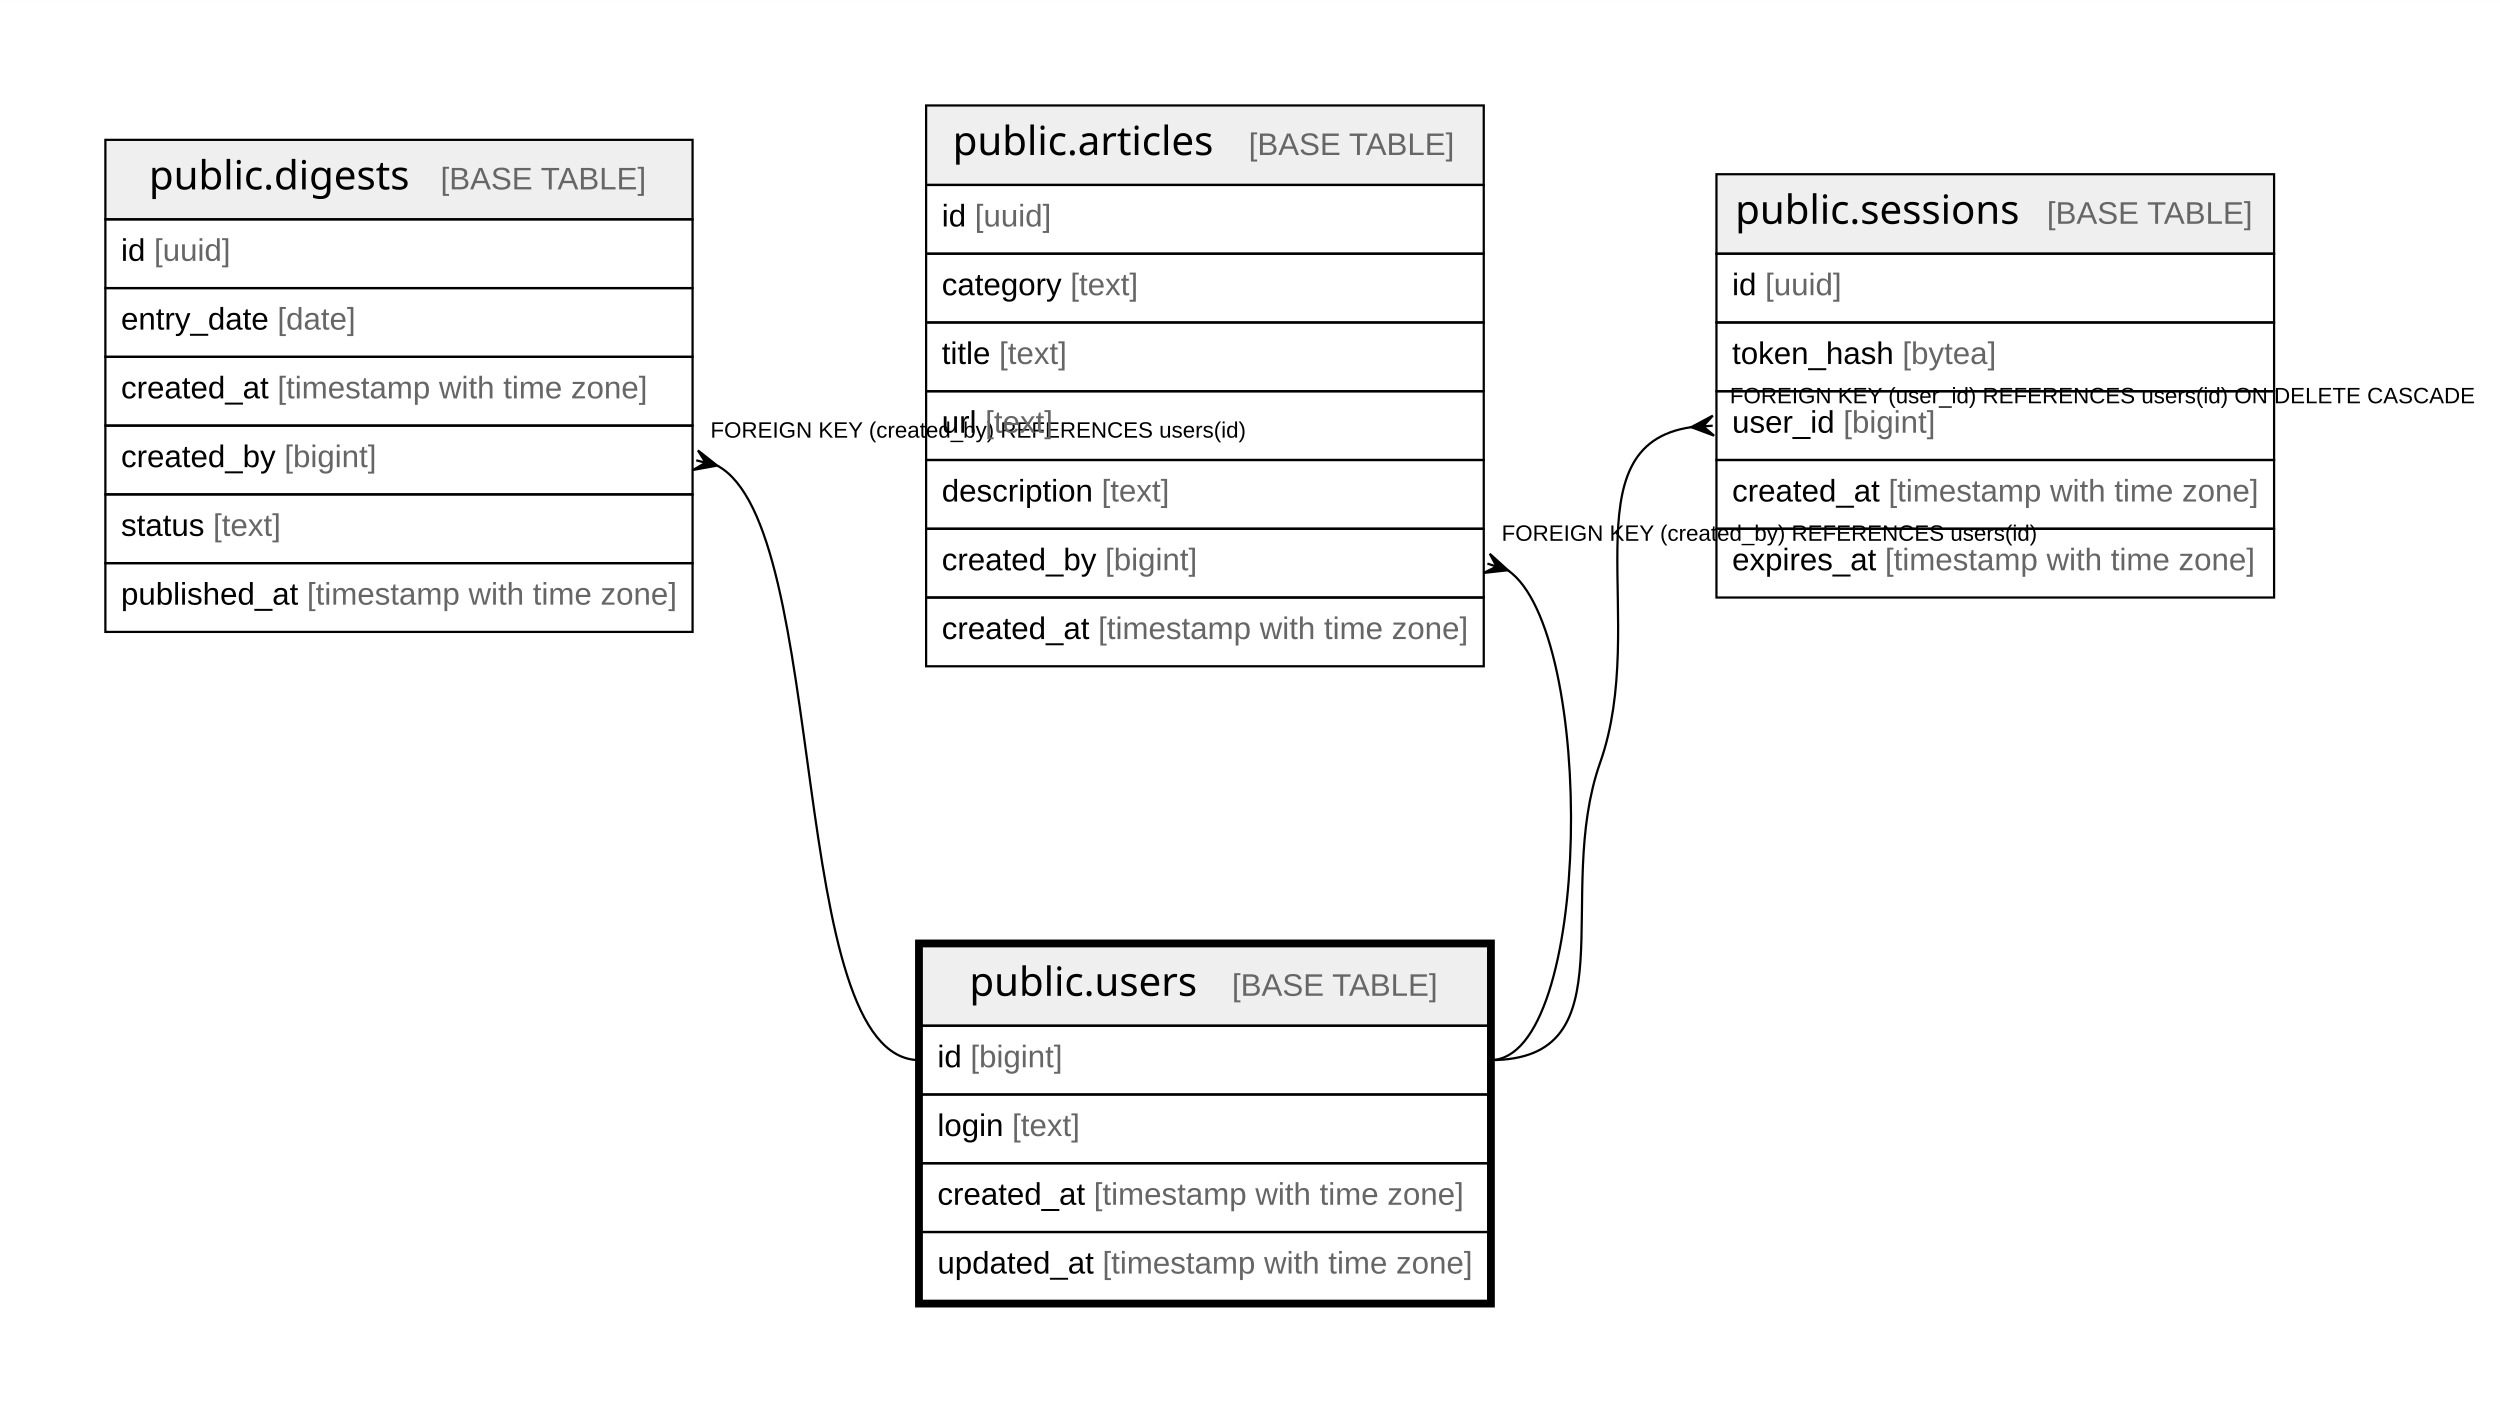
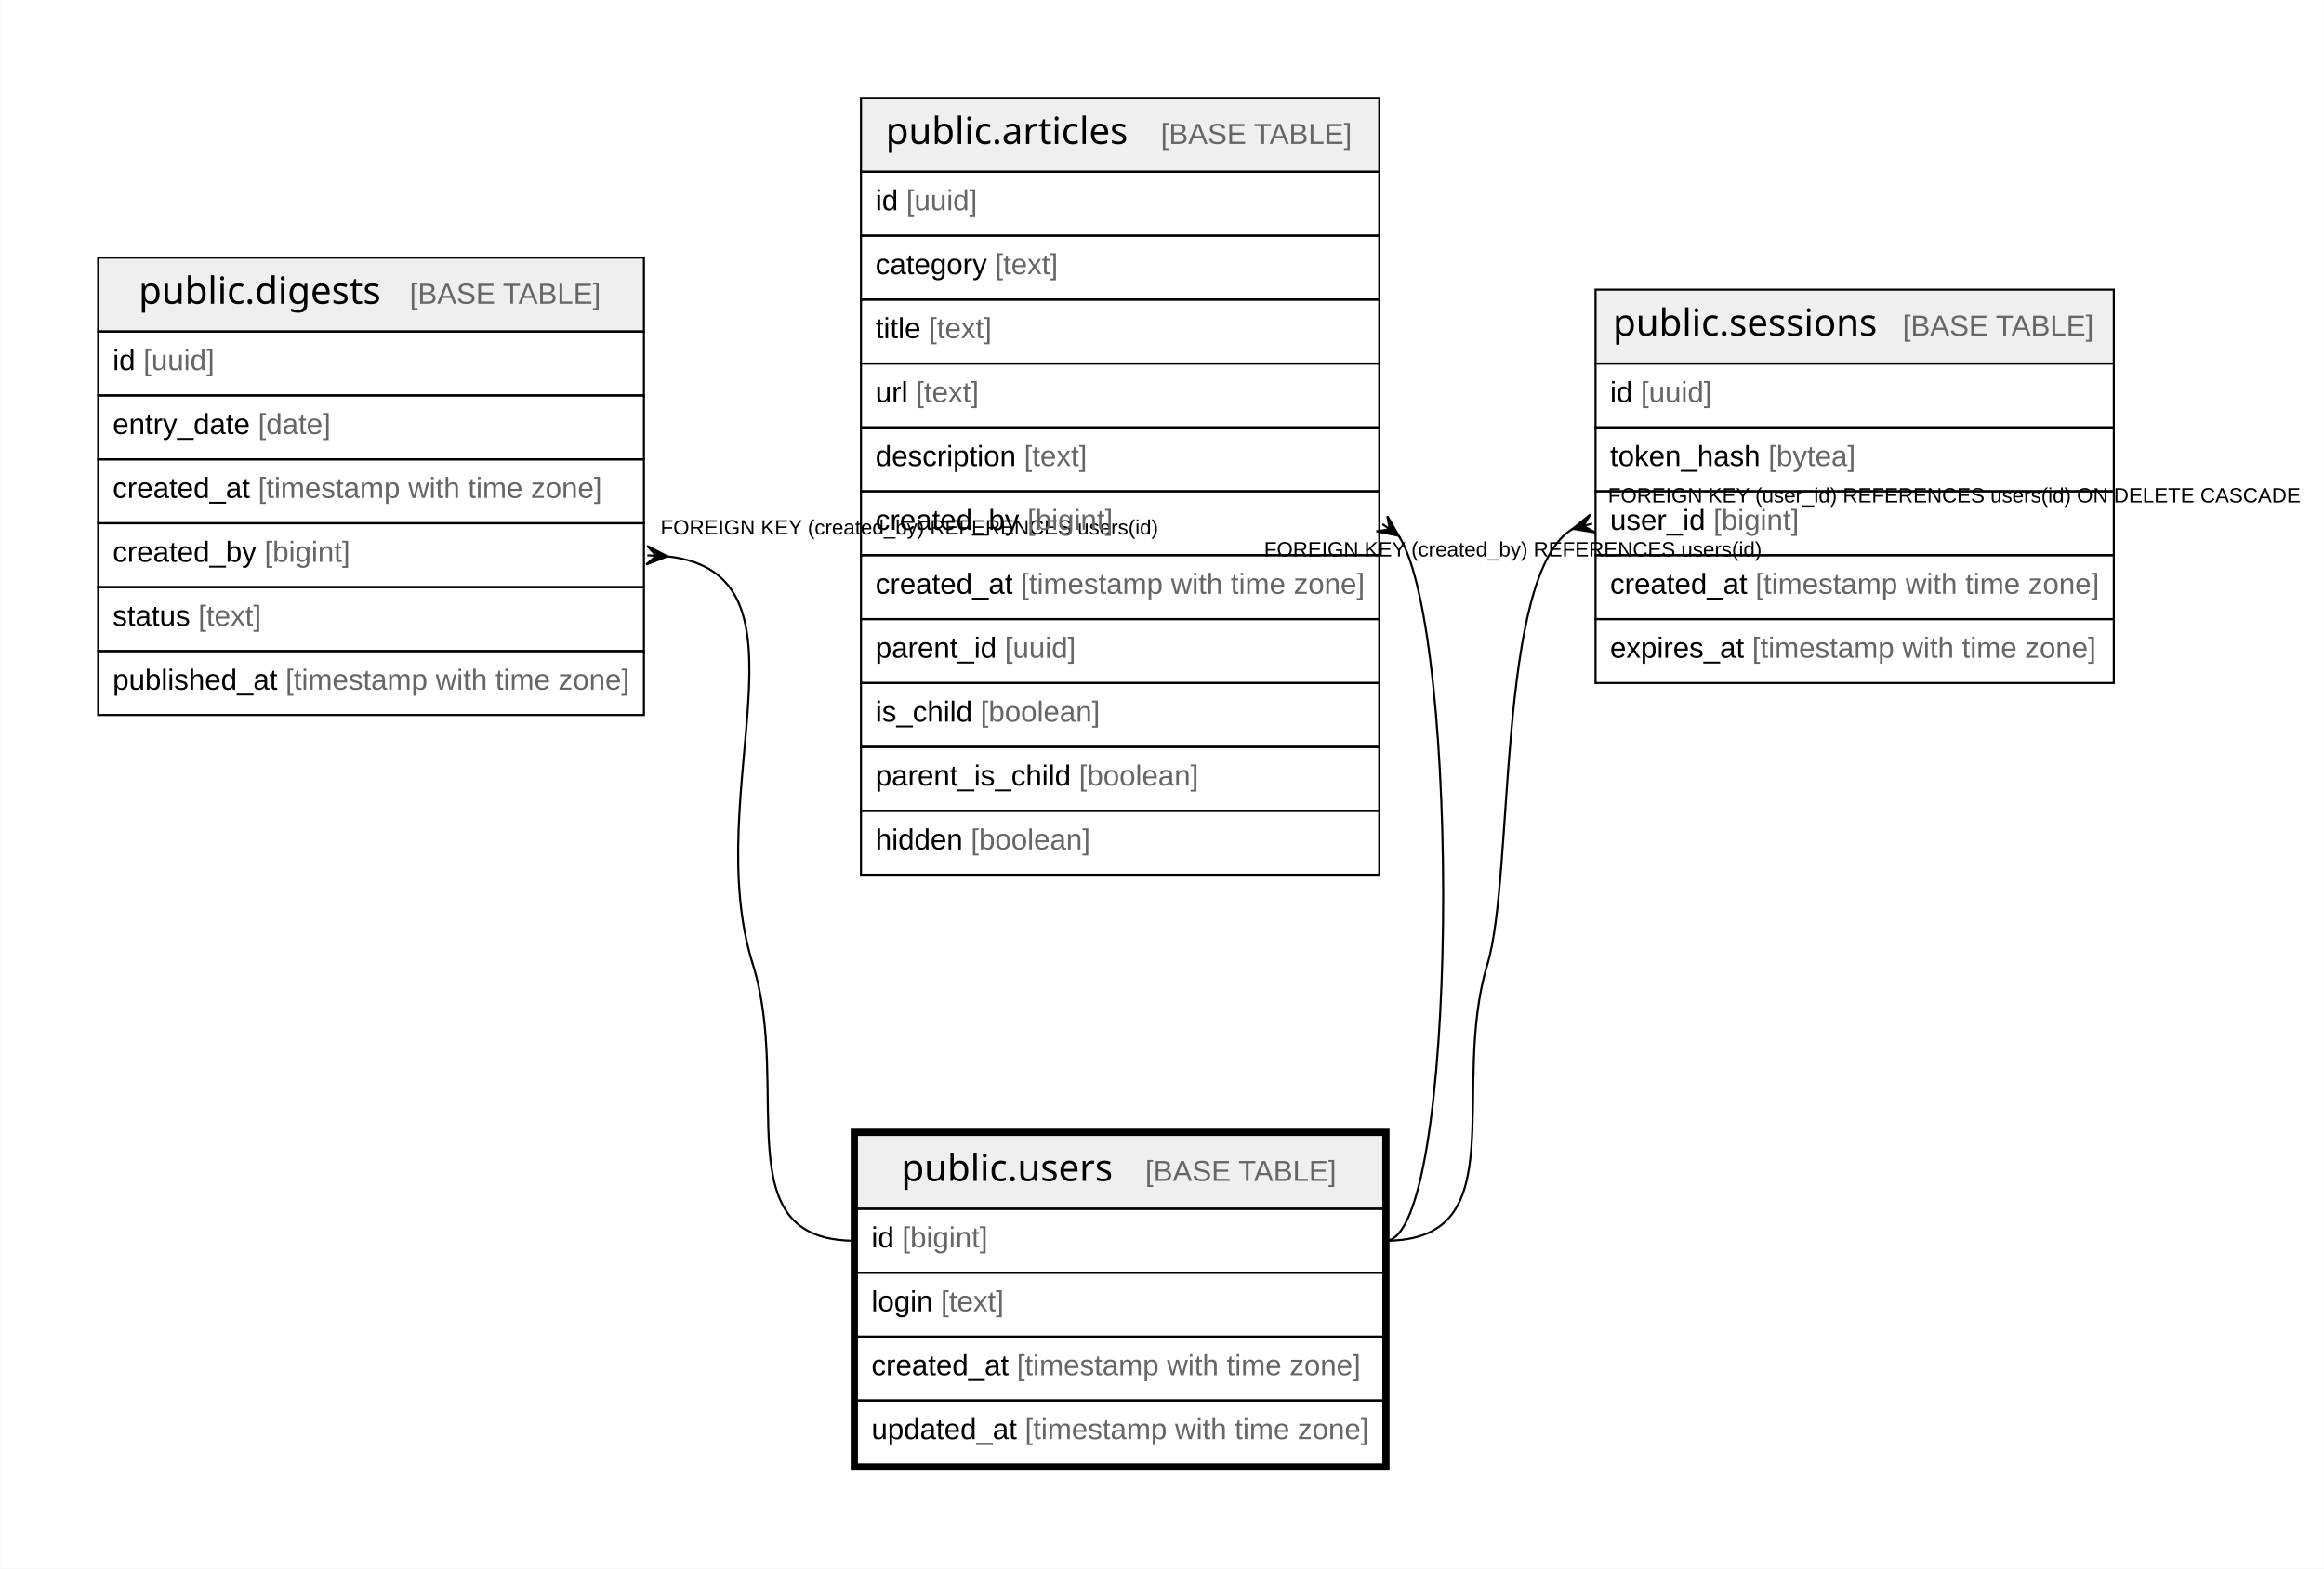
- <svg xmlns="http://www.w3.org/2000/svg" width="1120pt" height="633pt" viewBox="0.00 0.00 1119.78 632.80">
-   <g id="graph0" class="graph" transform="scale(1 1) rotate(0) translate(4 628.8)">
-     <polygon fill="white" stroke="none" points="-4,4 -4,-628.8 1115.78,-628.8 1115.78,4 -4,4" />
+ <svg xmlns="http://www.w3.org/2000/svg" width="1120pt" height="756pt" viewBox="0.00 0.00 1119.78 756.00">
+   <g id="graph0" class="graph" transform="scale(1 1) rotate(0) translate(4 752)">
+     <polygon fill="white" stroke="none" points="-4,4 -4,-752 1115.78,-752 1115.78,4 -4,4" />
    <g id="node1" class="node">
      <polygon fill="#efefef" stroke="none" points="408.87,-169.4 408.87,-205 662.55,-205 662.55,-169.4 408.87,-169.4" />
      <polygon fill="none" stroke="black" points="408.87,-169.4 408.87,-205 662.55,-205 662.55,-169.4 408.87,-169.4" />
      <text text-anchor="start" x="430.22" y="-182.8" font-family="Arial Bold" font-size="18.00">public.users</text>
      <text text-anchor="start" x="516.7" y="-182.8" font-family="Arial" font-size="14.00">    </text>
      <text text-anchor="start" x="547.82" y="-182.8" font-family="Arial" font-size="14.00" fill="#666666">[BASE TABLE]</text>
      <polygon fill="none" stroke="black" points="408.87,-138.6 408.87,-169.4 662.55,-169.4 662.55,-138.6 408.87,-138.6" />
      <text text-anchor="start" x="415.87" y="-150.8" font-family="Arial" font-size="14.00">id </text>
      <text text-anchor="start" x="430.65" y="-150.8" font-family="Arial" font-size="14.00" fill="#666666">[bigint]</text>
      <polygon fill="none" stroke="black" points="408.87,-107.8 408.87,-138.6 662.55,-138.6 662.55,-107.8 408.87,-107.8" />
      <text text-anchor="start" x="415.87" y="-120" font-family="Arial" font-size="14.00">login </text>
      <text text-anchor="start" x="449.33" y="-120" font-family="Arial" font-size="14.00" fill="#666666">[text]</text>
      <polygon fill="none" stroke="black" points="408.87,-77 408.87,-107.8 662.55,-107.8 662.55,-77 408.87,-77" />
      <text text-anchor="start" x="415.87" y="-89.2" font-family="Arial" font-size="14.00">created_at </text>
      <text text-anchor="start" x="485.91" y="-89.2" font-family="Arial" font-size="14.00" fill="#666666">[timestamp with time zone]</text>
      <polygon fill="none" stroke="black" points="408.87,-46.2 408.87,-77 662.55,-77 662.55,-46.2 408.87,-46.2" />
      <text text-anchor="start" x="415.87" y="-58.4" font-family="Arial" font-size="14.00">updated_at </text>
      <text text-anchor="start" x="489.82" y="-58.4" font-family="Arial" font-size="14.00" fill="#666666">[timestamp with time zone]</text>
      <polygon fill="none" stroke="black" stroke-width="3" points="407.37,-44.7 407.37,-206.5 664.05,-206.5 664.05,-44.7 407.37,-44.7" />
    </g>
    <g id="node2" class="node">
-       <polygon fill="#efefef" stroke="none" points="43.2,-530.6 43.2,-566.2 306.21,-566.2 306.21,-530.6 43.2,-530.6" />
-       <polygon fill="none" stroke="black" points="43.2,-530.6 43.2,-566.2 306.21,-566.2 306.21,-530.6 43.2,-530.6" />
-       <text text-anchor="start" x="62.72" y="-544" font-family="Arial Bold" font-size="18.00">public.digests</text>
-       <text text-anchor="start" x="162.21" y="-544" font-family="Arial" font-size="14.00">    </text>
-       <text text-anchor="start" x="193.33" y="-544" font-family="Arial" font-size="14.00" fill="#666666">[BASE TABLE]</text>
+       <polygon fill="#efefef" stroke="none" points="43.2,-592.2 43.2,-627.8 306.21,-627.8 306.21,-592.2 43.2,-592.2" />
+       <polygon fill="none" stroke="black" points="43.2,-592.2 43.2,-627.8 306.21,-627.8 306.21,-592.2 43.2,-592.2" />
+       <text text-anchor="start" x="62.72" y="-605.6" font-family="Arial Bold" font-size="18.00">public.digests</text>
+       <text text-anchor="start" x="162.21" y="-605.6" font-family="Arial" font-size="14.00">    </text>
+       <text text-anchor="start" x="193.33" y="-605.6" font-family="Arial" font-size="14.00" fill="#666666">[BASE TABLE]</text>
+       <polygon fill="none" stroke="black" points="43.2,-561.4 43.2,-592.2 306.21,-592.2 306.21,-561.4 43.2,-561.4" />
+       <text text-anchor="start" x="50.2" y="-573.6" font-family="Arial" font-size="14.00">id </text>
+       <text text-anchor="start" x="64.99" y="-573.6" font-family="Arial" font-size="14.00" fill="#666666">[uuid]</text>
+       <polygon fill="none" stroke="black" points="43.2,-530.6 43.2,-561.4 306.21,-561.4 306.21,-530.6 43.2,-530.6" />
+       <text text-anchor="start" x="50.2" y="-542.8" font-family="Arial" font-size="14.00">entry_date </text>
+       <text text-anchor="start" x="120.25" y="-542.8" font-family="Arial" font-size="14.00" fill="#666666">[date]</text>
      <polygon fill="none" stroke="black" points="43.2,-499.8 43.2,-530.6 306.21,-530.6 306.21,-499.8 43.2,-499.8" />
-       <text text-anchor="start" x="50.2" y="-512" font-family="Arial" font-size="14.00">id </text>
-       <text text-anchor="start" x="64.99" y="-512" font-family="Arial" font-size="14.00" fill="#666666">[uuid]</text>
+       <text text-anchor="start" x="50.2" y="-512" font-family="Arial" font-size="14.00">created_at </text>
+       <text text-anchor="start" x="120.25" y="-512" font-family="Arial" font-size="14.00" fill="#666666">[timestamp with time zone]</text>
      <polygon fill="none" stroke="black" points="43.2,-469 43.2,-499.8 306.21,-499.8 306.21,-469 43.2,-469" />
-       <text text-anchor="start" x="50.2" y="-481.2" font-family="Arial" font-size="14.00">entry_date </text>
-       <text text-anchor="start" x="120.25" y="-481.2" font-family="Arial" font-size="14.00" fill="#666666">[date]</text>
+       <text text-anchor="start" x="50.2" y="-481.2" font-family="Arial" font-size="14.00">created_by </text>
+       <text text-anchor="start" x="123.36" y="-481.2" font-family="Arial" font-size="14.00" fill="#666666">[bigint]</text>
      <polygon fill="none" stroke="black" points="43.2,-438.2 43.2,-469 306.21,-469 306.21,-438.2 43.2,-438.2" />
-       <text text-anchor="start" x="50.2" y="-450.4" font-family="Arial" font-size="14.00">created_at </text>
-       <text text-anchor="start" x="120.25" y="-450.4" font-family="Arial" font-size="14.00" fill="#666666">[timestamp with time zone]</text>
+       <text text-anchor="start" x="50.2" y="-450.4" font-family="Arial" font-size="14.00">status </text>
+       <text text-anchor="start" x="91.44" y="-450.4" font-family="Arial" font-size="14.00" fill="#666666">[text]</text>
      <polygon fill="none" stroke="black" points="43.2,-407.4 43.2,-438.2 306.21,-438.2 306.21,-407.4 43.2,-407.4" />
-       <text text-anchor="start" x="50.2" y="-419.6" font-family="Arial" font-size="14.00">created_by </text>
-       <text text-anchor="start" x="123.36" y="-419.6" font-family="Arial" font-size="14.00" fill="#666666">[bigint]</text>
-       <polygon fill="none" stroke="black" points="43.2,-376.6 43.2,-407.4 306.21,-407.4 306.21,-376.6 43.2,-376.6" />
-       <text text-anchor="start" x="50.2" y="-388.8" font-family="Arial" font-size="14.00">status </text>
-       <text text-anchor="start" x="91.44" y="-388.8" font-family="Arial" font-size="14.00" fill="#666666">[text]</text>
-       <polygon fill="none" stroke="black" points="43.2,-345.8 43.2,-376.6 306.21,-376.6 306.21,-345.8 43.2,-345.8" />
-       <text text-anchor="start" x="50.2" y="-358" font-family="Arial" font-size="14.00">published_at </text>
-       <text text-anchor="start" x="133.49" y="-358" font-family="Arial" font-size="14.00" fill="#666666">[timestamp with time zone]</text>
+       <text text-anchor="start" x="50.2" y="-419.6" font-family="Arial" font-size="14.00">published_at </text>
+       <text text-anchor="start" x="133.49" y="-419.6" font-family="Arial" font-size="14.00" fill="#666666">[timestamp with time zone]</text>
    </g>
    <g id="edge1" class="edge">
-       <path fill="none" stroke="black" d="M317.21,-420.31C368.24,-393.21 347.69,-154 407.87,-154" />
-       <polygon fill="black" stroke="black" points="317.24,-420.3 306.45,-418.35 312.06,-421.59 307.86,-422.64 307.86,-422.64 307.86,-422.64 312.06,-421.59 308.62,-427.09 317.24,-420.3" />
-       <text text-anchor="start" x="314.21" y="-432.8" font-family="Arial" font-size="10.00">FOREIGN KEY (created_by) REFERENCES users(id)</text>
+       <path fill="none" stroke="black" d="M317.58,-483.85C392.52,-475.35 332.66,-370.07 358.71,-287.2 377.62,-227 344.76,-154 407.87,-154" />
+       <polygon fill="black" stroke="black" points="317.53,-483.85 307.31,-479.89 312.21,-484.14 307.88,-484.36 307.88,-484.36 307.88,-484.36 312.21,-484.14 307.78,-488.88 317.53,-483.85" />
+       <text text-anchor="start" x="314.21" y="-494.4" font-family="Arial" font-size="10.00">FOREIGN KEY (created_by) REFERENCES users(id)</text>
    </g>
    <g id="node3" class="node">
-       <polygon fill="#efefef" stroke="none" points="410.82,-546 410.82,-581.6 660.59,-581.6 660.59,-546 410.82,-546" />
-       <polygon fill="none" stroke="black" points="410.82,-546 410.82,-581.6 660.59,-581.6 660.59,-546 410.82,-546" />
-       <text text-anchor="start" x="422.73" y="-559.4" font-family="Arial Bold" font-size="18.00">public.articles</text>
-       <text text-anchor="start" x="524.19" y="-559.4" font-family="Arial" font-size="14.00">    </text>
-       <text text-anchor="start" x="555.31" y="-559.4" font-family="Arial" font-size="14.00" fill="#666666">[BASE TABLE]</text>
+       <polygon fill="#efefef" stroke="none" points="410.82,-669.2 410.82,-704.8 660.59,-704.8 660.59,-669.2 410.82,-669.2" />
+       <polygon fill="none" stroke="black" points="410.82,-669.2 410.82,-704.8 660.59,-704.8 660.59,-669.2 410.82,-669.2" />
+       <text text-anchor="start" x="422.73" y="-682.6" font-family="Arial Bold" font-size="18.00">public.articles</text>
+       <text text-anchor="start" x="524.19" y="-682.6" font-family="Arial" font-size="14.00">    </text>
+       <text text-anchor="start" x="555.31" y="-682.6" font-family="Arial" font-size="14.00" fill="#666666">[BASE TABLE]</text>
+       <polygon fill="none" stroke="black" points="410.82,-638.4 410.82,-669.2 660.59,-669.2 660.59,-638.4 410.82,-638.4" />
+       <text text-anchor="start" x="417.82" y="-650.6" font-family="Arial" font-size="14.00">id </text>
+       <text text-anchor="start" x="432.61" y="-650.6" font-family="Arial" font-size="14.00" fill="#666666">[uuid]</text>
+       <polygon fill="none" stroke="black" points="410.82,-607.6 410.82,-638.4 660.59,-638.4 660.59,-607.6 410.82,-607.6" />
+       <text text-anchor="start" x="417.82" y="-619.8" font-family="Arial" font-size="14.00">category </text>
+       <text text-anchor="start" x="475.41" y="-619.8" font-family="Arial" font-size="14.00" fill="#666666">[text]</text>
+       <polygon fill="none" stroke="black" points="410.82,-576.8 410.82,-607.6 660.59,-607.6 660.59,-576.8 410.82,-576.8" />
+       <text text-anchor="start" x="417.82" y="-589" font-family="Arial" font-size="14.00">title </text>
+       <text text-anchor="start" x="443.5" y="-589" font-family="Arial" font-size="14.00" fill="#666666">[text]</text>
+       <polygon fill="none" stroke="black" points="410.82,-546 410.82,-576.8 660.59,-576.8 660.59,-546 410.82,-546" />
+       <text text-anchor="start" x="417.82" y="-558.2" font-family="Arial" font-size="14.00">url </text>
+       <text text-anchor="start" x="437.27" y="-558.2" font-family="Arial" font-size="14.00" fill="#666666">[text]</text>
      <polygon fill="none" stroke="black" points="410.82,-515.2 410.82,-546 660.59,-546 660.59,-515.2 410.82,-515.2" />
-       <text text-anchor="start" x="417.82" y="-527.4" font-family="Arial" font-size="14.00">id </text>
-       <text text-anchor="start" x="432.61" y="-527.4" font-family="Arial" font-size="14.00" fill="#666666">[uuid]</text>
+       <text text-anchor="start" x="417.82" y="-527.4" font-family="Arial" font-size="14.00">description </text>
+       <text text-anchor="start" x="489.41" y="-527.4" font-family="Arial" font-size="14.00" fill="#666666">[text]</text>
      <polygon fill="none" stroke="black" points="410.82,-484.4 410.82,-515.2 660.59,-515.2 660.59,-484.4 410.82,-484.4" />
-       <text text-anchor="start" x="417.82" y="-496.6" font-family="Arial" font-size="14.00">category </text>
-       <text text-anchor="start" x="475.41" y="-496.6" font-family="Arial" font-size="14.00" fill="#666666">[text]</text>
+       <text text-anchor="start" x="417.82" y="-496.6" font-family="Arial" font-size="14.00">created_by </text>
+       <text text-anchor="start" x="490.98" y="-496.6" font-family="Arial" font-size="14.00" fill="#666666">[bigint]</text>
      <polygon fill="none" stroke="black" points="410.82,-453.6 410.82,-484.4 660.59,-484.4 660.59,-453.6 410.82,-453.6" />
-       <text text-anchor="start" x="417.82" y="-465.8" font-family="Arial" font-size="14.00">title </text>
-       <text text-anchor="start" x="443.5" y="-465.8" font-family="Arial" font-size="14.00" fill="#666666">[text]</text>
+       <text text-anchor="start" x="417.82" y="-465.8" font-family="Arial" font-size="14.00">created_at </text>
+       <text text-anchor="start" x="487.87" y="-465.8" font-family="Arial" font-size="14.00" fill="#666666">[timestamp with time zone]</text>
      <polygon fill="none" stroke="black" points="410.82,-422.8 410.82,-453.6 660.59,-453.6 660.59,-422.8 410.82,-422.8" />
-       <text text-anchor="start" x="417.82" y="-435" font-family="Arial" font-size="14.00">url </text>
-       <text text-anchor="start" x="437.27" y="-435" font-family="Arial" font-size="14.00" fill="#666666">[text]</text>
+       <text text-anchor="start" x="417.82" y="-435" font-family="Arial" font-size="14.00">parent_id </text>
+       <text text-anchor="start" x="480.09" y="-435" font-family="Arial" font-size="14.00" fill="#666666">[uuid]</text>
      <polygon fill="none" stroke="black" points="410.82,-392 410.82,-422.8 660.59,-422.8 660.59,-392 410.82,-392" />
-       <text text-anchor="start" x="417.82" y="-404.2" font-family="Arial" font-size="14.00">description </text>
-       <text text-anchor="start" x="489.41" y="-404.2" font-family="Arial" font-size="14.00" fill="#666666">[text]</text>
+       <text text-anchor="start" x="417.82" y="-404.2" font-family="Arial" font-size="14.00">is_child </text>
+       <text text-anchor="start" x="468.4" y="-404.2" font-family="Arial" font-size="14.00" fill="#666666">[boolean]</text>
      <polygon fill="none" stroke="black" points="410.82,-361.2 410.82,-392 660.59,-392 660.59,-361.2 410.82,-361.2" />
-       <text text-anchor="start" x="417.82" y="-373.4" font-family="Arial" font-size="14.00">created_by </text>
-       <text text-anchor="start" x="490.98" y="-373.4" font-family="Arial" font-size="14.00" fill="#666666">[bigint]</text>
+       <text text-anchor="start" x="417.82" y="-373.4" font-family="Arial" font-size="14.00">parent_is_child </text>
+       <text text-anchor="start" x="515.88" y="-373.4" font-family="Arial" font-size="14.00" fill="#666666">[boolean]</text>
      <polygon fill="none" stroke="black" points="410.82,-330.4 410.82,-361.2 660.59,-361.2 660.59,-330.4 410.82,-330.4" />
-       <text text-anchor="start" x="417.82" y="-342.6" font-family="Arial" font-size="14.00">created_at </text>
-       <text text-anchor="start" x="487.87" y="-342.6" font-family="Arial" font-size="14.00" fill="#666666">[timestamp with time zone]</text>
+       <text text-anchor="start" x="417.82" y="-342.6" font-family="Arial" font-size="14.00">hidden </text>
+       <text text-anchor="start" x="463.75" y="-342.6" font-family="Arial" font-size="14.00" fill="#666666">[boolean]</text>
    </g>
    <g id="edge2" class="edge">
-       <path fill="none" stroke="black" d="M671.32,-373.45C711.08,-346.4 709.54,-154 663.55,-154" />
-       <polygon fill="black" stroke="black" points="671.43,-373.42 660.53,-372.22 666.35,-375.06 662.23,-376.39 662.23,-376.39 662.23,-376.39 666.35,-375.06 663.3,-380.78 671.43,-373.42" />
-       <text text-anchor="start" x="668.59" y="-386.6" font-family="Arial" font-size="10.00">FOREIGN KEY (created_by) REFERENCES users(id)</text>
+       <path fill="none" stroke="black" d="M669.93,-493.8C700.07,-447.88 698.97,-154 663.55,-154" />
+       <polygon fill="black" stroke="black" points="669.98,-493.76 659.23,-495.95 665.65,-496.88 662.13,-499.41 662.13,-499.41 662.13,-499.41 665.65,-496.88 664.49,-503.26 669.98,-493.76" />
+       <text text-anchor="start" x="605.08" y="-483.8" font-family="Arial" font-size="10.00">FOREIGN KEY (created_by) REFERENCES users(id)</text>
    </g>
    <g id="node4" class="node">
-       <polygon fill="#efefef" stroke="none" points="764.82,-515.2 764.82,-550.8 1014.59,-550.8 1014.59,-515.2 764.82,-515.2" />
-       <polygon fill="none" stroke="black" points="764.82,-515.2 764.82,-550.8 1014.59,-550.8 1014.59,-515.2 764.82,-515.2" />
-       <text text-anchor="start" x="773.21" y="-528.6" font-family="Arial Bold" font-size="18.00">public.sessions</text>
-       <text text-anchor="start" x="881.71" y="-528.6" font-family="Arial" font-size="14.00">    </text>
-       <text text-anchor="start" x="912.83" y="-528.6" font-family="Arial" font-size="14.00" fill="#666666">[BASE TABLE]</text>
+       <polygon fill="#efefef" stroke="none" points="764.82,-576.8 764.82,-612.4 1014.59,-612.4 1014.59,-576.8 764.82,-576.8" />
+       <polygon fill="none" stroke="black" points="764.82,-576.8 764.82,-612.4 1014.59,-612.4 1014.59,-576.8 764.82,-576.8" />
+       <text text-anchor="start" x="773.21" y="-590.2" font-family="Arial Bold" font-size="18.00">public.sessions</text>
+       <text text-anchor="start" x="881.71" y="-590.2" font-family="Arial" font-size="14.00">    </text>
+       <text text-anchor="start" x="912.83" y="-590.2" font-family="Arial" font-size="14.00" fill="#666666">[BASE TABLE]</text>
+       <polygon fill="none" stroke="black" points="764.82,-546 764.82,-576.8 1014.59,-576.8 1014.59,-546 764.82,-546" />
+       <text text-anchor="start" x="771.82" y="-558.2" font-family="Arial" font-size="14.00">id </text>
+       <text text-anchor="start" x="786.61" y="-558.2" font-family="Arial" font-size="14.00" fill="#666666">[uuid]</text>
+       <polygon fill="none" stroke="black" points="764.82,-515.2 764.82,-546 1014.59,-546 1014.59,-515.2 764.82,-515.2" />
+       <text text-anchor="start" x="771.82" y="-527.4" font-family="Arial" font-size="14.00">token_hash </text>
+       <text text-anchor="start" x="848.1" y="-527.4" font-family="Arial" font-size="14.00" fill="#666666">[bytea]</text>
      <polygon fill="none" stroke="black" points="764.82,-484.4 764.82,-515.2 1014.59,-515.2 1014.59,-484.4 764.82,-484.4" />
-       <text text-anchor="start" x="771.82" y="-496.6" font-family="Arial" font-size="14.00">id </text>
-       <text text-anchor="start" x="786.61" y="-496.6" font-family="Arial" font-size="14.00" fill="#666666">[uuid]</text>
+       <text text-anchor="start" x="771.82" y="-496.6" font-family="Arial" font-size="14.00">user_id </text>
+       <text text-anchor="start" x="821.63" y="-496.6" font-family="Arial" font-size="14.00" fill="#666666">[bigint]</text>
      <polygon fill="none" stroke="black" points="764.82,-453.6 764.82,-484.4 1014.59,-484.4 1014.59,-453.6 764.82,-453.6" />
-       <text text-anchor="start" x="771.82" y="-465.8" font-family="Arial" font-size="14.00">token_hash </text>
-       <text text-anchor="start" x="848.1" y="-465.8" font-family="Arial" font-size="14.00" fill="#666666">[bytea]</text>
+       <text text-anchor="start" x="771.82" y="-465.8" font-family="Arial" font-size="14.00">created_at </text>
+       <text text-anchor="start" x="841.87" y="-465.8" font-family="Arial" font-size="14.00" fill="#666666">[timestamp with time zone]</text>
      <polygon fill="none" stroke="black" points="764.82,-422.8 764.82,-453.6 1014.59,-453.6 1014.59,-422.8 764.82,-422.8" />
-       <text text-anchor="start" x="771.82" y="-435" font-family="Arial" font-size="14.00">user_id </text>
-       <text text-anchor="start" x="821.63" y="-435" font-family="Arial" font-size="14.00" fill="#666666">[bigint]</text>
-       <polygon fill="none" stroke="black" points="764.82,-392 764.82,-422.8 1014.59,-422.8 1014.59,-392 764.82,-392" />
-       <text text-anchor="start" x="771.82" y="-404.2" font-family="Arial" font-size="14.00">created_at </text>
-       <text text-anchor="start" x="841.87" y="-404.2" font-family="Arial" font-size="14.00" fill="#666666">[timestamp with time zone]</text>
-       <polygon fill="none" stroke="black" points="764.82,-361.2 764.82,-392 1014.59,-392 1014.59,-361.2 764.82,-361.2" />
-       <text text-anchor="start" x="771.82" y="-373.4" font-family="Arial" font-size="14.00">expires_at </text>
-       <text text-anchor="start" x="840.3" y="-373.4" font-family="Arial" font-size="14.00" fill="#666666">[timestamp with time zone]</text>
+       <text text-anchor="start" x="771.82" y="-435" font-family="Arial" font-size="14.00">expires_at </text>
+       <text text-anchor="start" x="840.3" y="-435" font-family="Arial" font-size="14.00" fill="#666666">[timestamp with time zone]</text>
    </g>
    <g id="edge3" class="edge">
-       <path fill="none" stroke="black" d="M753.54,-437.51C697.36,-429.37 735.09,-350.47 712.71,-287.2 691.66,-227.71 726.65,-154 663.55,-154" />
-       <polygon fill="black" stroke="black" points="753.51,-437.51 763.19,-442.67 758.83,-437.87 763.15,-438.16 763.15,-438.16 763.15,-438.16 758.83,-437.87 763.79,-433.69 753.51,-437.51" />
-       <text text-anchor="start" x="770.82" y="-448.2" font-family="Arial" font-size="10.00">FOREIGN KEY (user_id) REFERENCES users(id) ON DELETE CASCADE</text>
+       <path fill="none" stroke="black" d="M753.96,-497.17C716.81,-475.8 725.77,-330.24 712.71,-287.2 694.37,-226.82 726.65,-154 663.55,-154" />
+       <polygon fill="black" stroke="black" points="753.83,-497.14 762.34,-504.06 758.99,-498.51 763.17,-499.63 763.17,-499.63 763.17,-499.63 758.99,-498.51 764.66,-495.37 753.83,-497.14" />
+       <text text-anchor="start" x="770.82" y="-509.8" font-family="Arial" font-size="10.00">FOREIGN KEY (user_id) REFERENCES users(id) ON DELETE CASCADE</text>
    </g>
  </g>
</svg>
